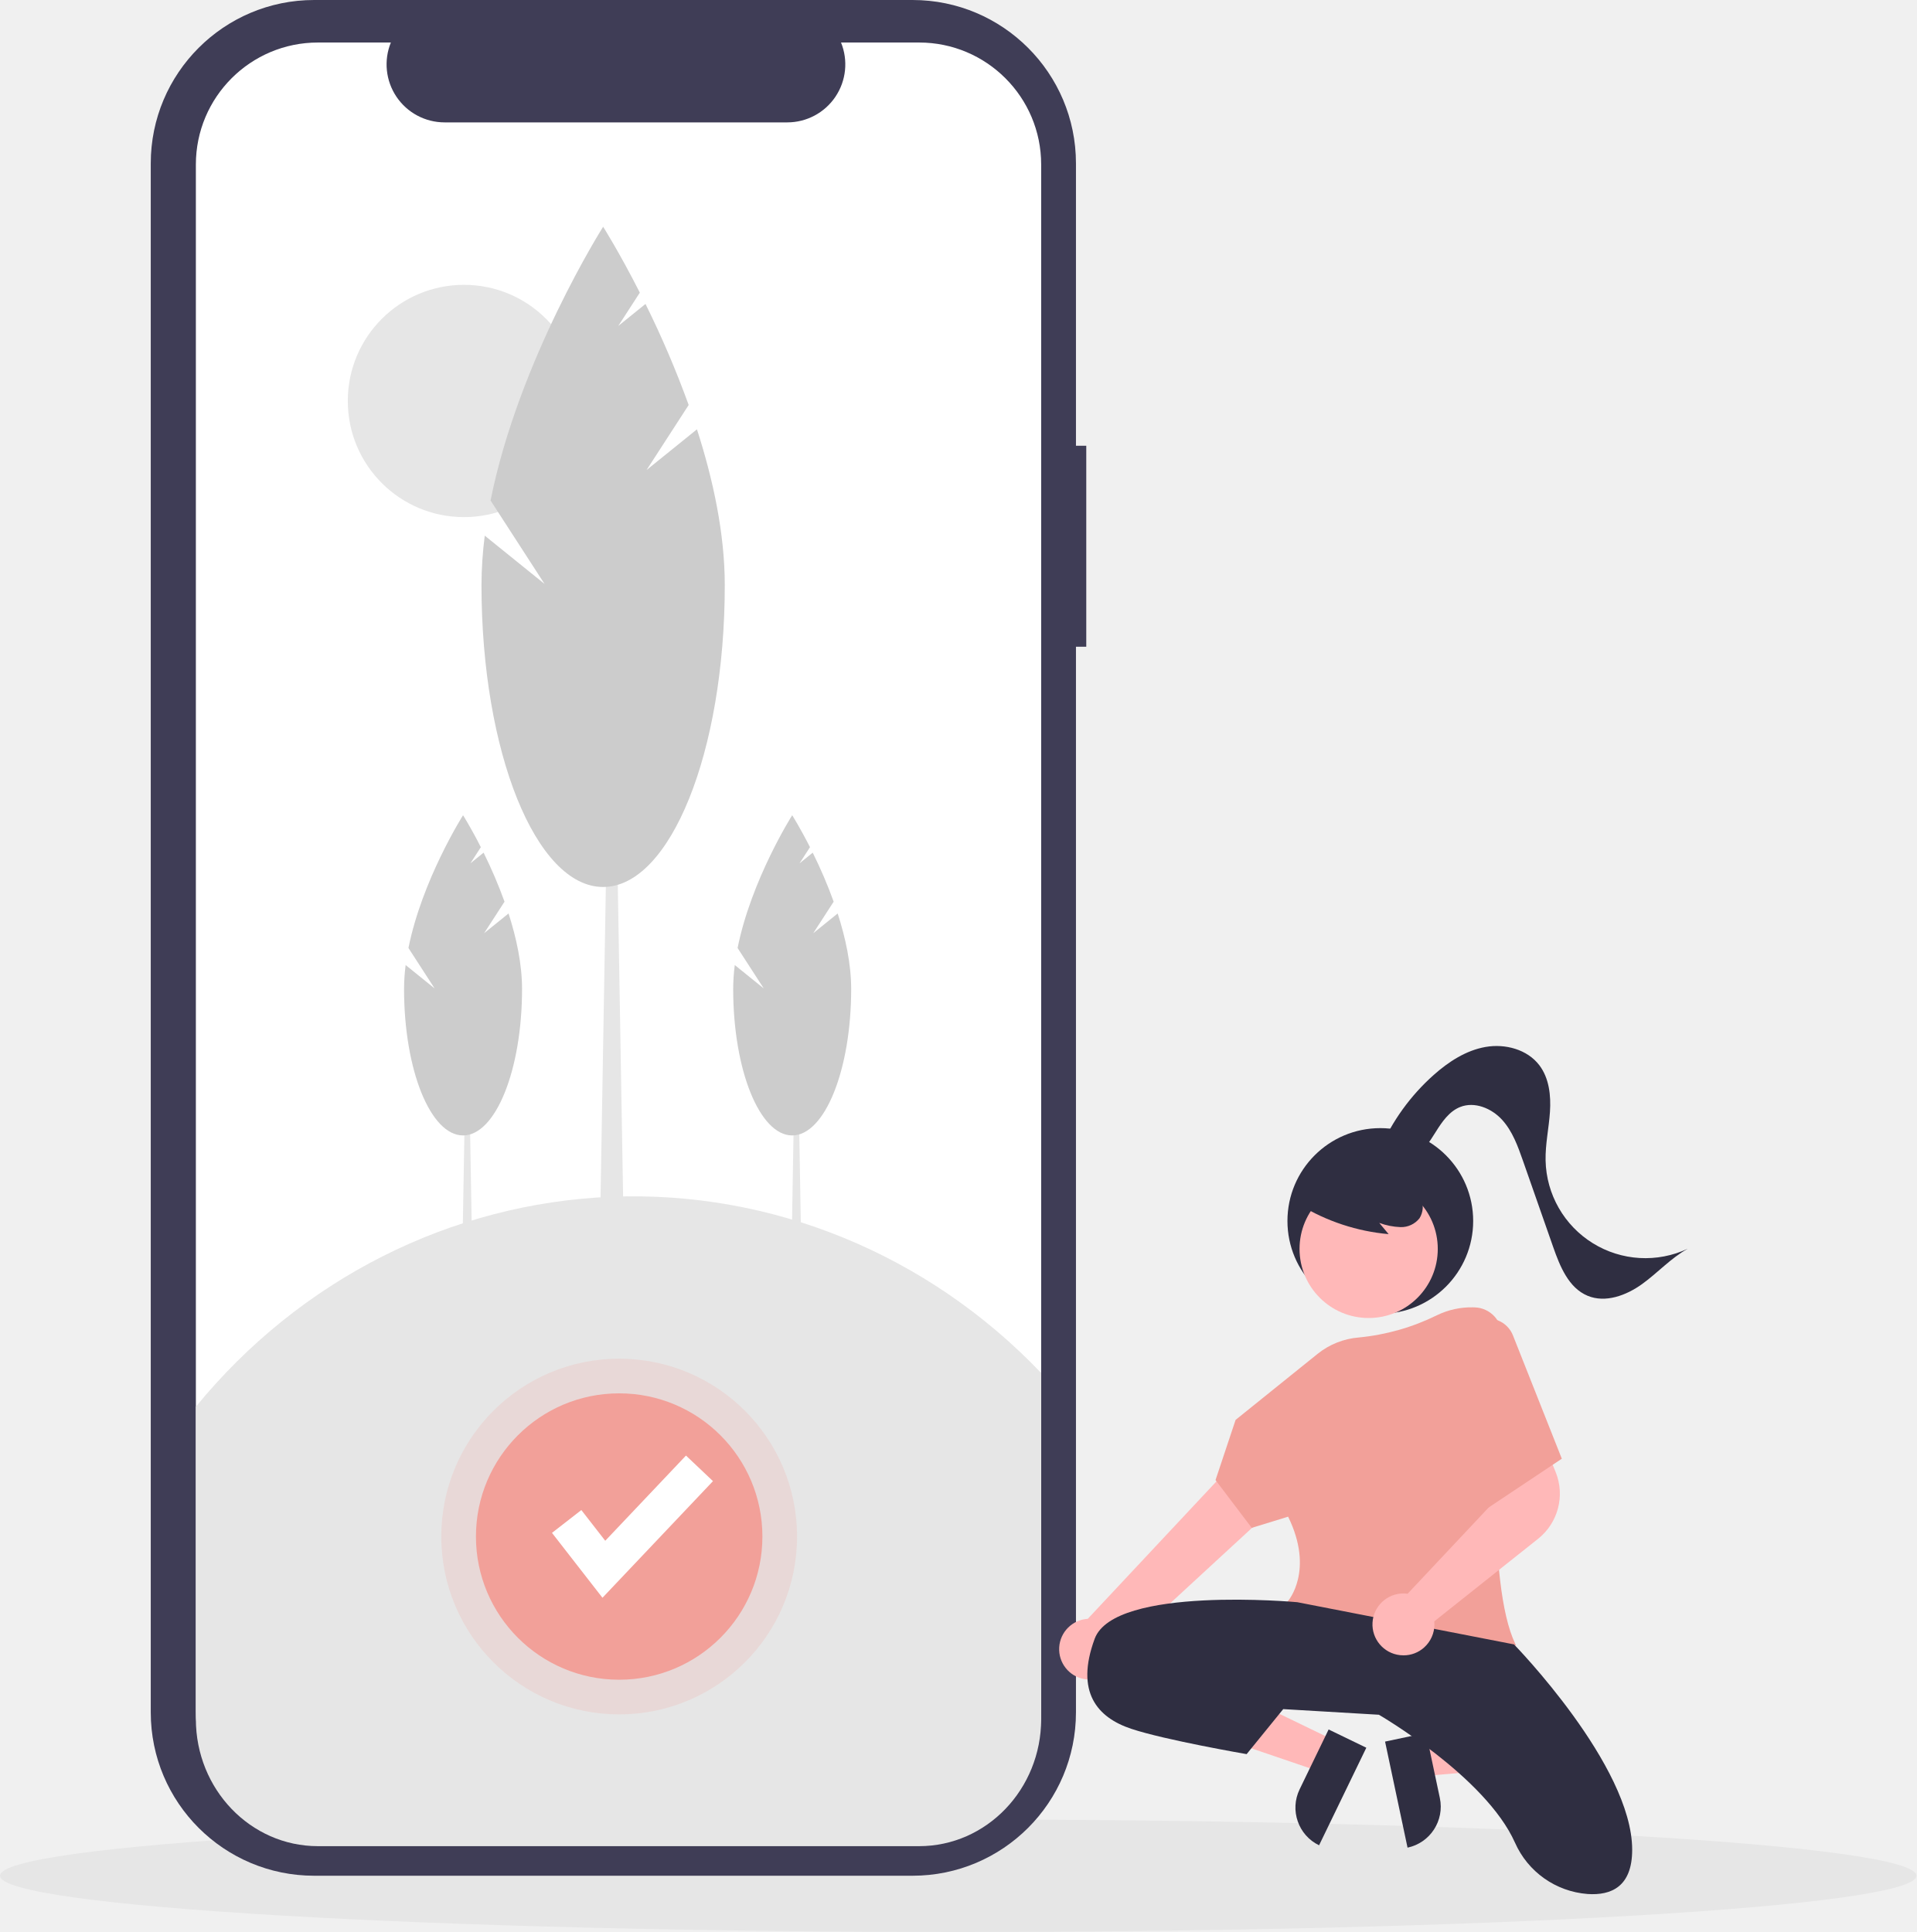
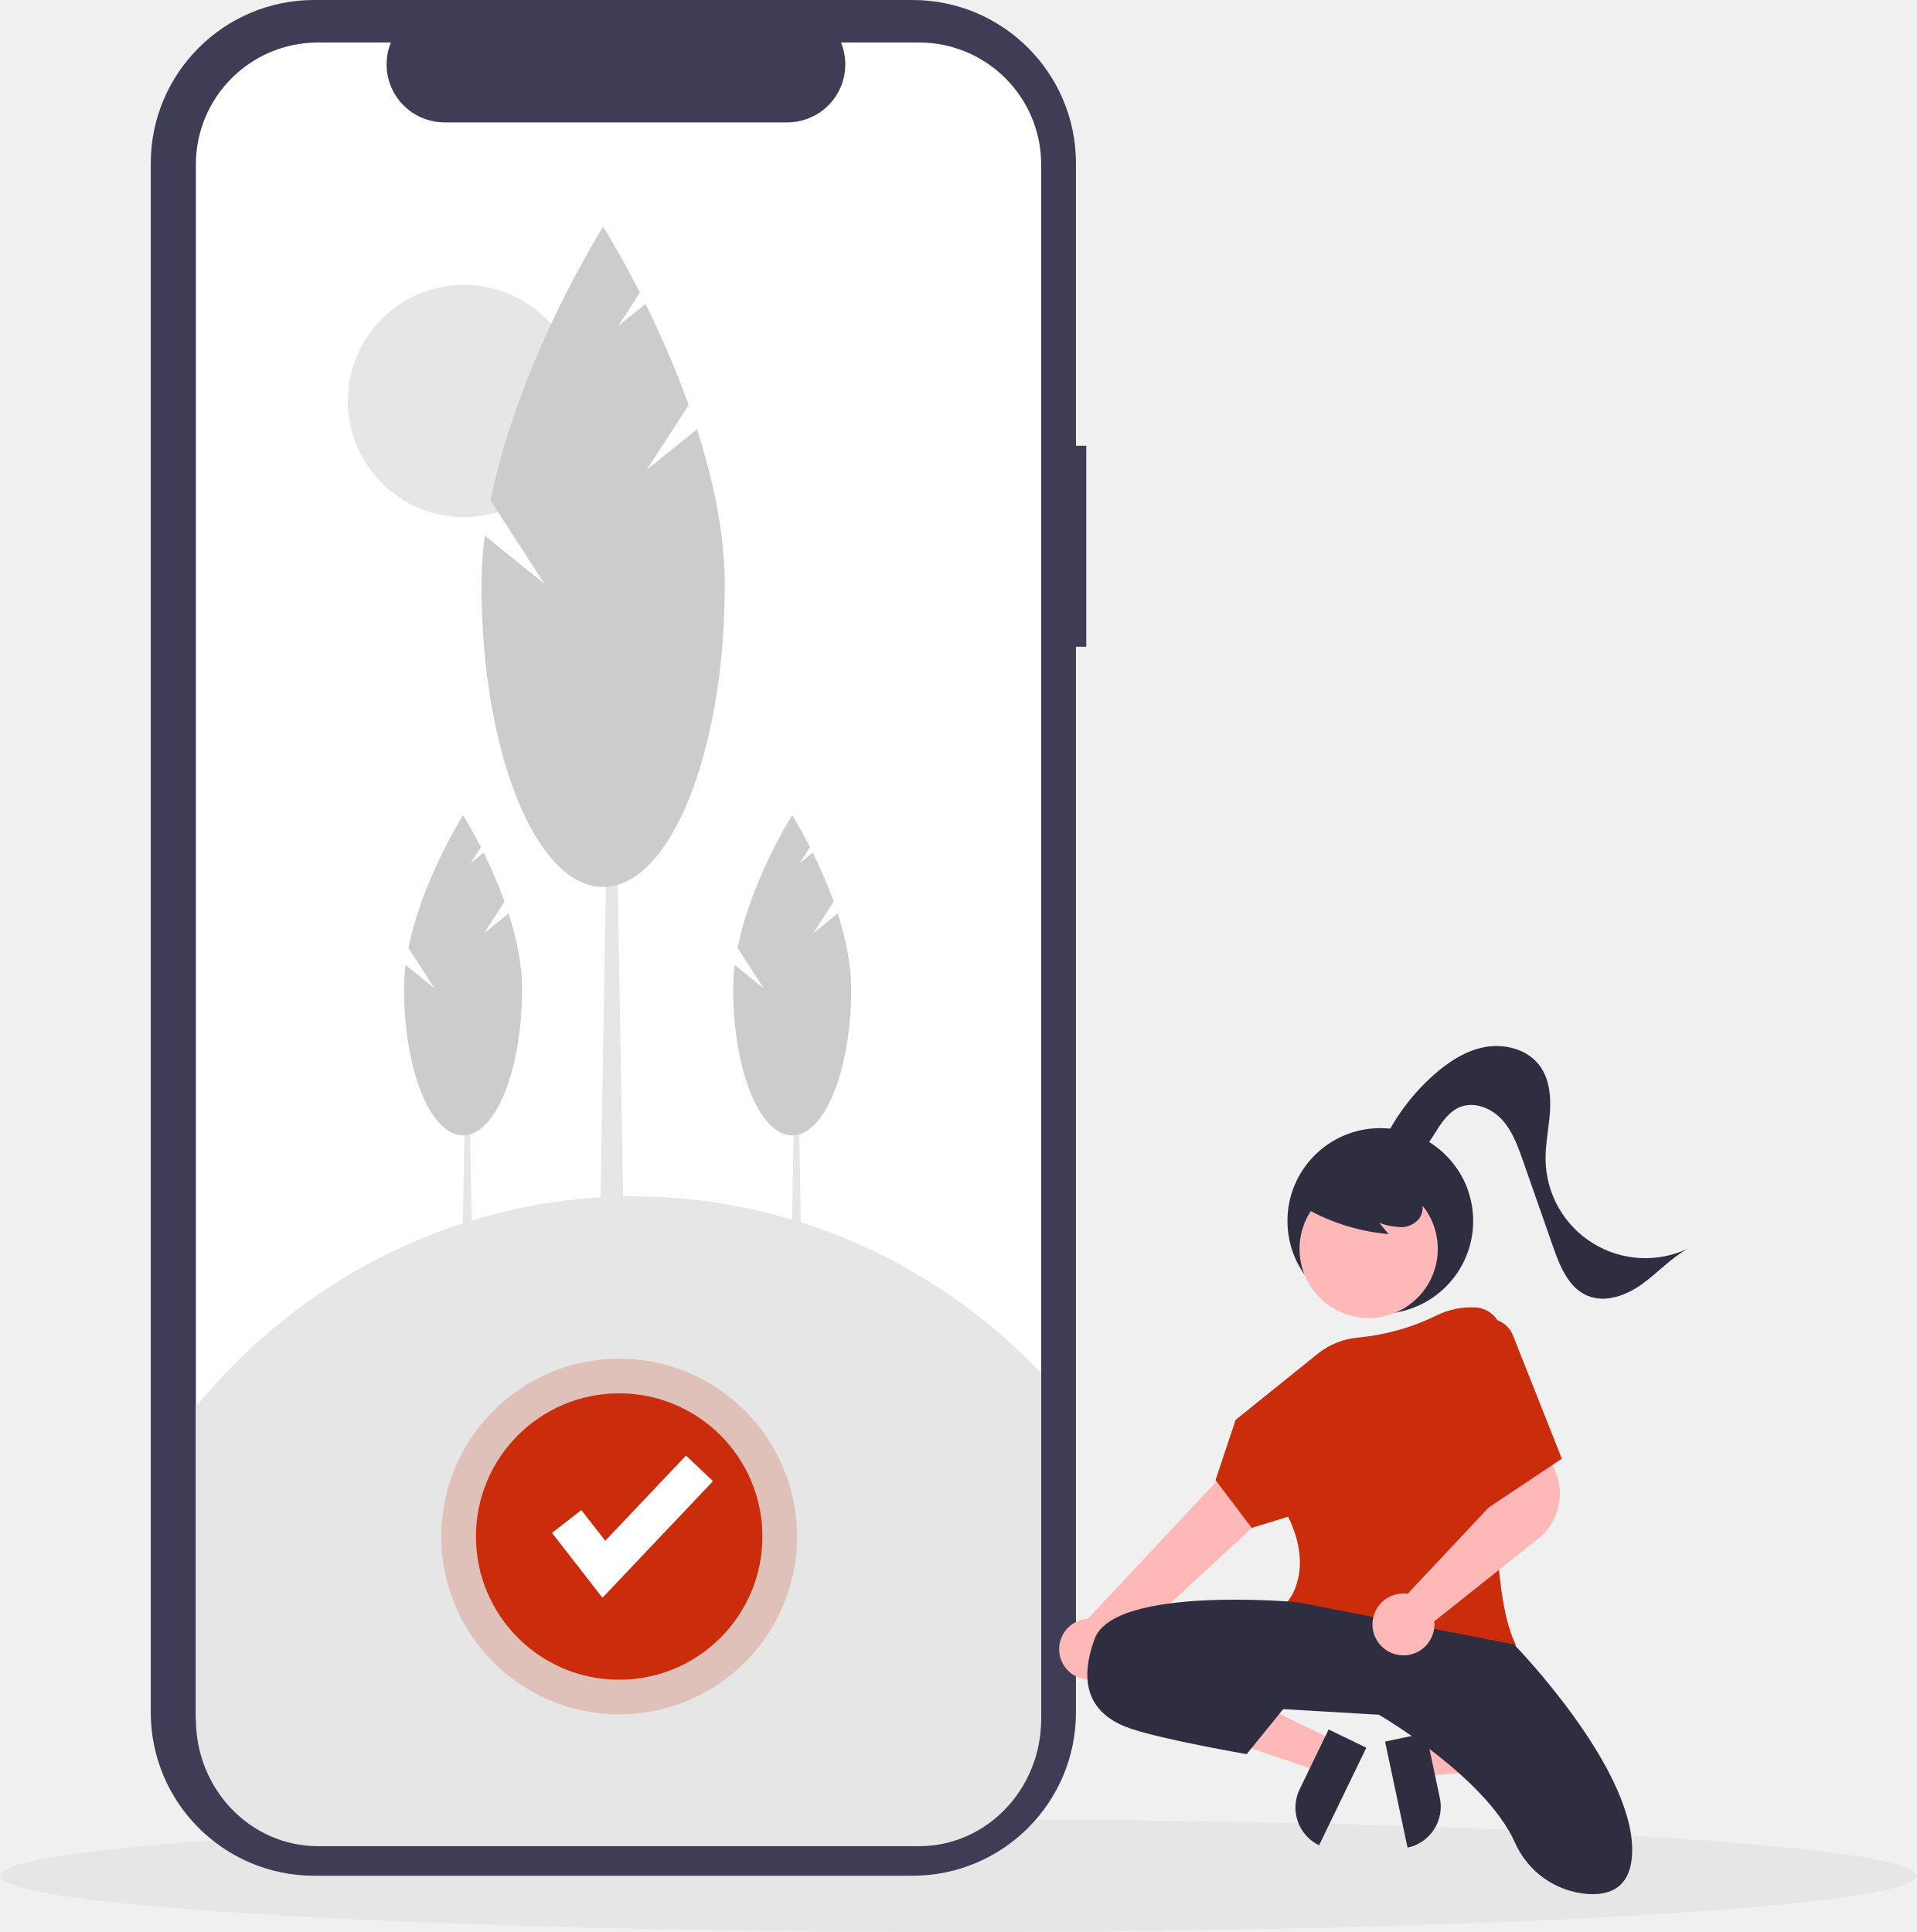
<svg xmlns="http://www.w3.org/2000/svg" width="681" height="686.689" viewBox="0 0 681 686.689">
  <g id="Group_25" data-name="Group 25" transform="translate(-228 -105)">
    <ellipse id="Ellipse_92" data-name="Ellipse 92" cx="340.5" cy="20" rx="340.5" ry="20" transform="translate(228 751.689)" fill="#e6e6e6" />
-     <path id="Path_607-626" data-name="Path 607" d="M614,263.086h-3.663V162.735a58.08,58.08,0,0,0-58.08-58.08H339.651a58.08,58.08,0,0,0-58.08,58.08V713.265a58.08,58.08,0,0,0,58.08,58.08H552.257a58.08,58.08,0,0,0,58.08-58.08V334.517H614Z" transform="translate(0 0.345)" fill="#3f3d56" />
-     <path id="Path_608-627" data-name="Path 608" d="M597.975,163.141V712.86A43.376,43.376,0,0,1,554.6,756.235H340.974A43.376,43.376,0,0,1,297.6,712.861V163.141a43.376,43.376,0,0,1,43.375-43.375h25.916a20.617,20.617,0,0,0,19.081,28.389h121.8a20.617,20.617,0,0,0,19.082-28.389H554.6a43.376,43.376,0,0,1,43.375,43.375Z" transform="translate(0 0.345)" fill="#fff" />
-     <path id="Path_609-628" data-name="Path 609" d="M212.286,474.693h-4.493l1.5-87.756h1.5Z" transform="translate(184 105)" fill="#e6e6e6" />
-     <path id="Path_610-629" data-name="Path 610" d="M400.029,436.342l7.252-11.207a168.035,168.035,0,0,0-7.44-17.416l-4.689,3.788,3.713-5.738c-3.539-6.965-6.323-11.354-6.323-11.354S378,417.332,373.139,441.6l9.306,14.382-10.3-8.321a67.979,67.979,0,0,0-.565,8.524c0,28.739,9.386,52.036,20.964,52.036s20.964-23.3,20.964-52.036c0-8.909-2.016-18.23-4.8-26.853Z" transform="translate(0 0.345)" fill="#ccc" />
-     <path id="Path_611-630" data-name="Path 611" d="M329.245,474.693h-4.493l1.5-87.756h1.5Z" transform="translate(184 105)" fill="#e6e6e6" />
-     <path id="Path_612-631" data-name="Path 612" d="M516.988,436.342l7.252-11.207a168.022,168.022,0,0,0-7.44-17.416l-4.689,3.788,3.713-5.738c-3.539-6.965-6.323-11.354-6.323-11.354s-14.544,22.919-19.4,47.185L499.4,455.98l-10.3-8.321a67.979,67.979,0,0,0-.565,8.524c0,28.739,9.386,52.036,20.964,52.036s20.964-23.3,20.964-52.036c0-8.909-2.016-18.23-4.8-26.853Z" transform="translate(0 0.345)" fill="#ccc" />
+     <path id="Path_607-844" data-name="Path 607" d="M614,263.086h-3.663V162.735a58.08,58.08,0,0,0-58.08-58.08H339.651a58.08,58.08,0,0,0-58.08,58.08V713.265a58.08,58.08,0,0,0,58.08,58.08H552.257a58.08,58.08,0,0,0,58.08-58.08V334.517H614Z" transform="translate(0 0.345)" fill="#3f3d56" />
+     <path id="Path_608-845" data-name="Path 608" d="M597.975,163.141V712.86A43.376,43.376,0,0,1,554.6,756.235H340.974A43.376,43.376,0,0,1,297.6,712.861V163.141a43.376,43.376,0,0,1,43.375-43.375h25.916a20.617,20.617,0,0,0,19.081,28.389h121.8a20.617,20.617,0,0,0,19.082-28.389H554.6a43.376,43.376,0,0,1,43.375,43.375Z" transform="translate(0 0.345)" fill="#fff" />
+     <path id="Path_609-846" data-name="Path 609" d="M212.286,474.693h-4.493l1.5-87.756h1.5Z" transform="translate(184 105)" fill="#e6e6e6" />
+     <path id="Path_610-847" data-name="Path 610" d="M400.029,436.342l7.252-11.207a168.035,168.035,0,0,0-7.44-17.416l-4.689,3.788,3.713-5.738c-3.539-6.965-6.323-11.354-6.323-11.354S378,417.332,373.139,441.6l9.306,14.382-10.3-8.321a67.979,67.979,0,0,0-.565,8.524c0,28.739,9.386,52.036,20.964,52.036s20.964-23.3,20.964-52.036c0-8.909-2.016-18.23-4.8-26.853Z" transform="translate(0 0.345)" fill="#ccc" />
+     <path id="Path_611-848" data-name="Path 611" d="M329.245,474.693h-4.493l1.5-87.756h1.5Z" transform="translate(184 105)" fill="#e6e6e6" />
+     <path id="Path_612-849" data-name="Path 612" d="M516.988,436.342l7.252-11.207a168.022,168.022,0,0,0-7.44-17.416l-4.689,3.788,3.713-5.738c-3.539-6.965-6.323-11.354-6.323-11.354s-14.544,22.919-19.4,47.185L499.4,455.98l-10.3-8.321a67.979,67.979,0,0,0-.565,8.524c0,28.739,9.386,52.036,20.964,52.036s20.964-23.3,20.964-52.036c0-8.909-2.016-18.23-4.8-26.853Z" transform="translate(0 0.345)" fill="#ccc" />
    <circle id="Ellipse_94" data-name="Ellipse 94" cx="41.28" cy="41.28" r="41.28" transform="translate(351.587 206.238)" fill="#e6e6e6" />
-     <path id="Path_613-632" data-name="Path 613" d="M266.043,461.916H256.78l3.088-180.945h3.087Z" transform="translate(184 105)" fill="#e6e6e6" />
-     <path id="Path_614-633" data-name="Path 614" d="M457.762,271.706,472.715,248.6a346.45,346.45,0,0,0-15.341-35.911l-9.669,7.809,7.656-11.832c-7.3-14.362-13.037-23.411-13.037-23.411s-29.988,47.256-40.007,97.29L421.5,312.2l-21.242-17.157a140.16,140.16,0,0,0-1.165,17.576c0,59.257,19.353,107.294,43.226,107.294s43.226-48.037,43.226-107.294c0-18.37-4.156-37.589-9.889-55.368Z" transform="translate(0 0.345)" fill="#ccc" />
-     <path id="Path_615-634" data-name="Path 615" d="M591.743,592.653V715.661c0,24.949-19.419,45.174-43.375,45.175H334.742c-23.955,0-43.375-20.225-43.376-45.175V604.645c37.038-45.282,90.589-72.345,147.662-74.624S551.485,550.456,591.743,592.653Z" transform="translate(6.232 0.345)" fill="#e6e6e6" />
-     <circle id="Ellipse_95" data-name="Ellipse 95" cx="63.208" cy="63.208" r="63.208" transform="translate(384.812 587.922)" fill="#f2a099" opacity="0.2" />
-     <circle id="Ellipse_96" data-name="Ellipse 96" cx="50.895" cy="50.895" r="50.895" transform="translate(397.125 600.235)" fill="#f2a099" />
-     <path id="Path_616-635" data-name="Path 616" d="M258.084,567.89l-17.937-23.061,10.431-8.113,8.492,10.919,28.689-30.284,9.594,9.088Z" transform="translate(184 105)" fill="#fff" />
+     <path id="Path_613-850" data-name="Path 613" d="M266.043,461.916H256.78l3.088-180.945h3.087Z" transform="translate(184 105)" fill="#e6e6e6" />
+     <path id="Path_614-851" data-name="Path 614" d="M457.762,271.706,472.715,248.6a346.45,346.45,0,0,0-15.341-35.911l-9.669,7.809,7.656-11.832c-7.3-14.362-13.037-23.411-13.037-23.411s-29.988,47.256-40.007,97.29L421.5,312.2l-21.242-17.157a140.16,140.16,0,0,0-1.165,17.576c0,59.257,19.353,107.294,43.226,107.294s43.226-48.037,43.226-107.294c0-18.37-4.156-37.589-9.889-55.368Z" transform="translate(0 0.345)" fill="#ccc" />
+     <path id="Path_615-852" data-name="Path 615" d="M591.743,592.653V715.661c0,24.949-19.419,45.174-43.375,45.175H334.742c-23.955,0-43.375-20.225-43.376-45.175V604.645c37.038-45.282,90.589-72.345,147.662-74.624S551.485,550.456,591.743,592.653Z" transform="translate(6.232 0.345)" fill="#e6e6e6" />
+     <circle id="Ellipse_95" data-name="Ellipse 95" cx="63.208" cy="63.208" r="63.208" transform="translate(384.812 587.922)" fill="#ca2c0c" opacity="0.2" />
+     <circle id="Ellipse_96" data-name="Ellipse 96" cx="50.895" cy="50.895" r="50.895" transform="translate(397.125 600.235)" fill="#ca2c0c" />
+     <path id="Path_616-853" data-name="Path 616" d="M258.084,567.89l-17.937-23.061,10.431-8.113,8.492,10.919,28.689-30.284,9.594,9.088Z" transform="translate(184 105)" fill="#fff" />
    <g id="Group_24" data-name="Group 24">
      <circle id="Ellipse_97" data-name="Ellipse 97" cx="33" cy="33" r="33" transform="translate(685.486 505.969)" fill="#2f2e41" />
-       <path id="Path_624-636" data-name="Path 624" d="M553.859,383.226l2.542,11.993,47.47-4.1-3.751-17.7Z" transform="translate(178 341)" fill="#ffb8b8" />
-       <path id="Path_625-637" data-name="Path 625" d="M789.188,618.5h38.531v14.887H804.075A14.887,14.887,0,0,1,789.188,618.5Z" transform="translate(286.71 1661.973) rotate(-101.965)" fill="#2f2e41" />
-       <path id="Path_626-638" data-name="Path 626" d="M524.12,382.586l-5.343,11.035-45.1-15.357,7.886-16.285Z" transform="translate(178 341)" fill="#ffb8b8" />
-       <path id="Path_627-639" data-name="Path 627" d="M771.037,617.456h23.644v14.887H756.151A14.887,14.887,0,0,1,771.037,617.456Z" transform="translate(-201.941 1165.868) rotate(-64.164)" fill="#2f2e41" />
-       <path id="Path_628-640" data-name="Path 628" d="M690.259,586.414a10.743,10.743,0,0,0,12.709-10.48l74.374-68.571-18.47-14.305L691.535,565a10.8,10.8,0,0,0-1.275,21.413Z" transform="translate(-77 115.379)" fill="#ffb8b8" />
+       <path id="Path_624-854" data-name="Path 624" d="M553.859,383.226l2.542,11.993,47.47-4.1-3.751-17.7Z" transform="translate(178 341)" fill="#ffb8b8" />
+       <path id="Path_625-855" data-name="Path 625" d="M789.188,618.5h38.531v14.887H804.075A14.887,14.887,0,0,1,789.188,618.5Z" transform="translate(286.71 1661.973) rotate(-101.965)" fill="#2f2e41" />
+       <path id="Path_626-856" data-name="Path 626" d="M524.12,382.586l-5.343,11.035-45.1-15.357,7.886-16.285Z" transform="translate(178 341)" fill="#ffb8b8" />
+       <path id="Path_627-857" data-name="Path 627" d="M771.037,617.456h23.644v14.887H756.151A14.887,14.887,0,0,1,771.037,617.456Z" transform="translate(-201.941 1165.868) rotate(-64.164)" fill="#2f2e41" />
+       <path id="Path_628-858" data-name="Path 628" d="M690.259,586.414a10.743,10.743,0,0,0,12.709-10.48l74.374-68.571-18.47-14.305L691.535,565a10.8,10.8,0,0,0-1.275,21.413Z" transform="translate(-77 115.379)" fill="#ffb8b8" />
      <circle id="Ellipse_98" data-name="Ellipse 98" cx="24.561" cy="24.561" r="24.561" transform="translate(689.783 524.337)" fill="#ffb8b8" />
-       <path id="Path_629-641" data-name="Path 629" d="M813.386,577.893c-17.229,0-37.978-3.628-50.779-18.477l-.288-.334.3-.328c.1-.107,9.514-10.869.111-30.061L749.8,532.67l-12.87-16.989,7.13-21.389,29.177-23.5A26.751,26.751,0,0,1,787.846,465a80.211,80.211,0,0,0,27.785-7.913,27.906,27.906,0,0,1,12.8-2.8l.574.016a9.95,9.95,0,0,1,9.641,10.708c-1.979,25.63-5.472,87.543,4.792,108.861l.265.551-.592.15a136.109,136.109,0,0,1-29.723,3.319Z" transform="translate(-77 115.379)" fill="#f2a099" />
-       <path id="Path_630-642" data-name="Path 630" d="M765.986,559.09s-65-6-72,13,1,28,13,32,41,9,41,9l13-16,34,2s37.885,21.973,48.36,45.474A30.762,30.762,0,0,0,869.123,662.8c8.4.584,15.863-2.587,15.863-15.712,0-30-42-73-42-73Z" transform="translate(-77 115.379)" fill="#2f2e41" />
-       <path id="Path_631-643" data-name="Path 631" d="M716.486,588.59s17-5,44,8" transform="translate(-77 115.379)" fill="#2f2e41" />
-       <path id="Path_632-644" data-name="Path 632" d="M766.843,417.855a73.042,73.042,0,0,0,31.6,10.412l-3.331-3.991a24.476,24.476,0,0,0,7.561,1.5,8.281,8.281,0,0,0,6.75-3.159,7.7,7.7,0,0,0,.516-7.115,14.589,14.589,0,0,0-4.589-5.739,27.323,27.323,0,0,0-25.431-4.545,16.33,16.33,0,0,0-7.6,4.872,9.236,9.236,0,0,0-1.863,8.561" transform="translate(-77 115.379)" fill="#2f2e41" />
-       <path id="Path_633-645" data-name="Path 633" d="M795.309,398.224A75.485,75.485,0,0,1,814.446,371.7c5.292-4.7,11.473-8.743,18.446-9.963s14.833.87,19.111,6.511c3.5,4.613,4.152,10.793,3.767,16.569s-1.676,11.5-1.553,17.284a35.468,35.468,0,0,0,50.527,31.351c-6.022,3.329-10.714,8.6-16.3,12.608s-12.963,6.76-19.312,4.11c-6.718-2.8-9.8-10.419-12.206-17.29l-10.732-30.64c-1.824-5.209-3.739-10.572-7.462-14.645s-9.765-6.557-14.889-4.509c-3.884,1.552-6.413,5.258-8.63,8.8s-4.557,7.32-8.3,9.179-9.3.715-10.523-3.285" transform="translate(-77 115.379)" fill="#2f2e41" />
-       <path id="Path_636-646" data-name="Path 636" d="M803.736,577.979a11.57,11.57,0,0,1-1.268-.07,11,11,0,0,1,1.251-21.931,10.626,10.626,0,0,1,1.466.109l33.578-35.745-3.505-11.685,17.6-7.892,4.934,12.06A20.49,20.49,0,0,1,851.62,536.5l-36.961,29.4a10.238,10.238,0,0,1,.06,1.079,11.018,11.018,0,0,1-3.664,8.2A10.872,10.872,0,0,1,803.736,577.979Z" transform="translate(-77 115.379)" fill="#ffb8b8" />
-       <path id="Path_637-647" data-name="Path 637" d="M829.986,459.09h0a9.453,9.453,0,0,1,12.628,5.156l17.372,43.844-27,18Z" transform="translate(-77 115.379)" fill="#f2a099" />
+       <path id="Path_629-859" data-name="Path 629" d="M813.386,577.893c-17.229,0-37.978-3.628-50.779-18.477l-.288-.334.3-.328c.1-.107,9.514-10.869.111-30.061L749.8,532.67l-12.87-16.989,7.13-21.389,29.177-23.5A26.751,26.751,0,0,1,787.846,465a80.211,80.211,0,0,0,27.785-7.913,27.906,27.906,0,0,1,12.8-2.8l.574.016a9.95,9.95,0,0,1,9.641,10.708c-1.979,25.63-5.472,87.543,4.792,108.861l.265.551-.592.15a136.109,136.109,0,0,1-29.723,3.319Z" transform="translate(-77 115.379)" fill="#ca2c0c" />
+       <path id="Path_630-860" data-name="Path 630" d="M765.986,559.09s-65-6-72,13,1,28,13,32,41,9,41,9l13-16,34,2s37.885,21.973,48.36,45.474A30.762,30.762,0,0,0,869.123,662.8c8.4.584,15.863-2.587,15.863-15.712,0-30-42-73-42-73Z" transform="translate(-77 115.379)" fill="#2f2e41" />
+       <path id="Path_631-861" data-name="Path 631" d="M716.486,588.59s17-5,44,8" transform="translate(-77 115.379)" fill="#2f2e41" />
+       <path id="Path_632-862" data-name="Path 632" d="M766.843,417.855a73.042,73.042,0,0,0,31.6,10.412l-3.331-3.991a24.476,24.476,0,0,0,7.561,1.5,8.281,8.281,0,0,0,6.75-3.159,7.7,7.7,0,0,0,.516-7.115,14.589,14.589,0,0,0-4.589-5.739,27.323,27.323,0,0,0-25.431-4.545,16.33,16.33,0,0,0-7.6,4.872,9.236,9.236,0,0,0-1.863,8.561" transform="translate(-77 115.379)" fill="#2f2e41" />
+       <path id="Path_633-863" data-name="Path 633" d="M795.309,398.224A75.485,75.485,0,0,1,814.446,371.7c5.292-4.7,11.473-8.743,18.446-9.963s14.833.87,19.111,6.511c3.5,4.613,4.152,10.793,3.767,16.569s-1.676,11.5-1.553,17.284a35.468,35.468,0,0,0,50.527,31.351c-6.022,3.329-10.714,8.6-16.3,12.608s-12.963,6.76-19.312,4.11c-6.718-2.8-9.8-10.419-12.206-17.29l-10.732-30.64c-1.824-5.209-3.739-10.572-7.462-14.645s-9.765-6.557-14.889-4.509c-3.884,1.552-6.413,5.258-8.63,8.8s-4.557,7.32-8.3,9.179-9.3.715-10.523-3.285" transform="translate(-77 115.379)" fill="#2f2e41" />
+       <path id="Path_636-864" data-name="Path 636" d="M803.736,577.979a11.57,11.57,0,0,1-1.268-.07,11,11,0,0,1,1.251-21.931,10.626,10.626,0,0,1,1.466.109l33.578-35.745-3.505-11.685,17.6-7.892,4.934,12.06A20.49,20.49,0,0,1,851.62,536.5l-36.961,29.4a10.238,10.238,0,0,1,.06,1.079,11.018,11.018,0,0,1-3.664,8.2A10.872,10.872,0,0,1,803.736,577.979Z" transform="translate(-77 115.379)" fill="#ffb8b8" />
+       <path id="Path_637-865" data-name="Path 637" d="M829.986,459.09h0a9.453,9.453,0,0,1,12.628,5.156l17.372,43.844-27,18Z" transform="translate(-77 115.379)" fill="#ca2c0c" />
    </g>
  </g>
</svg>
